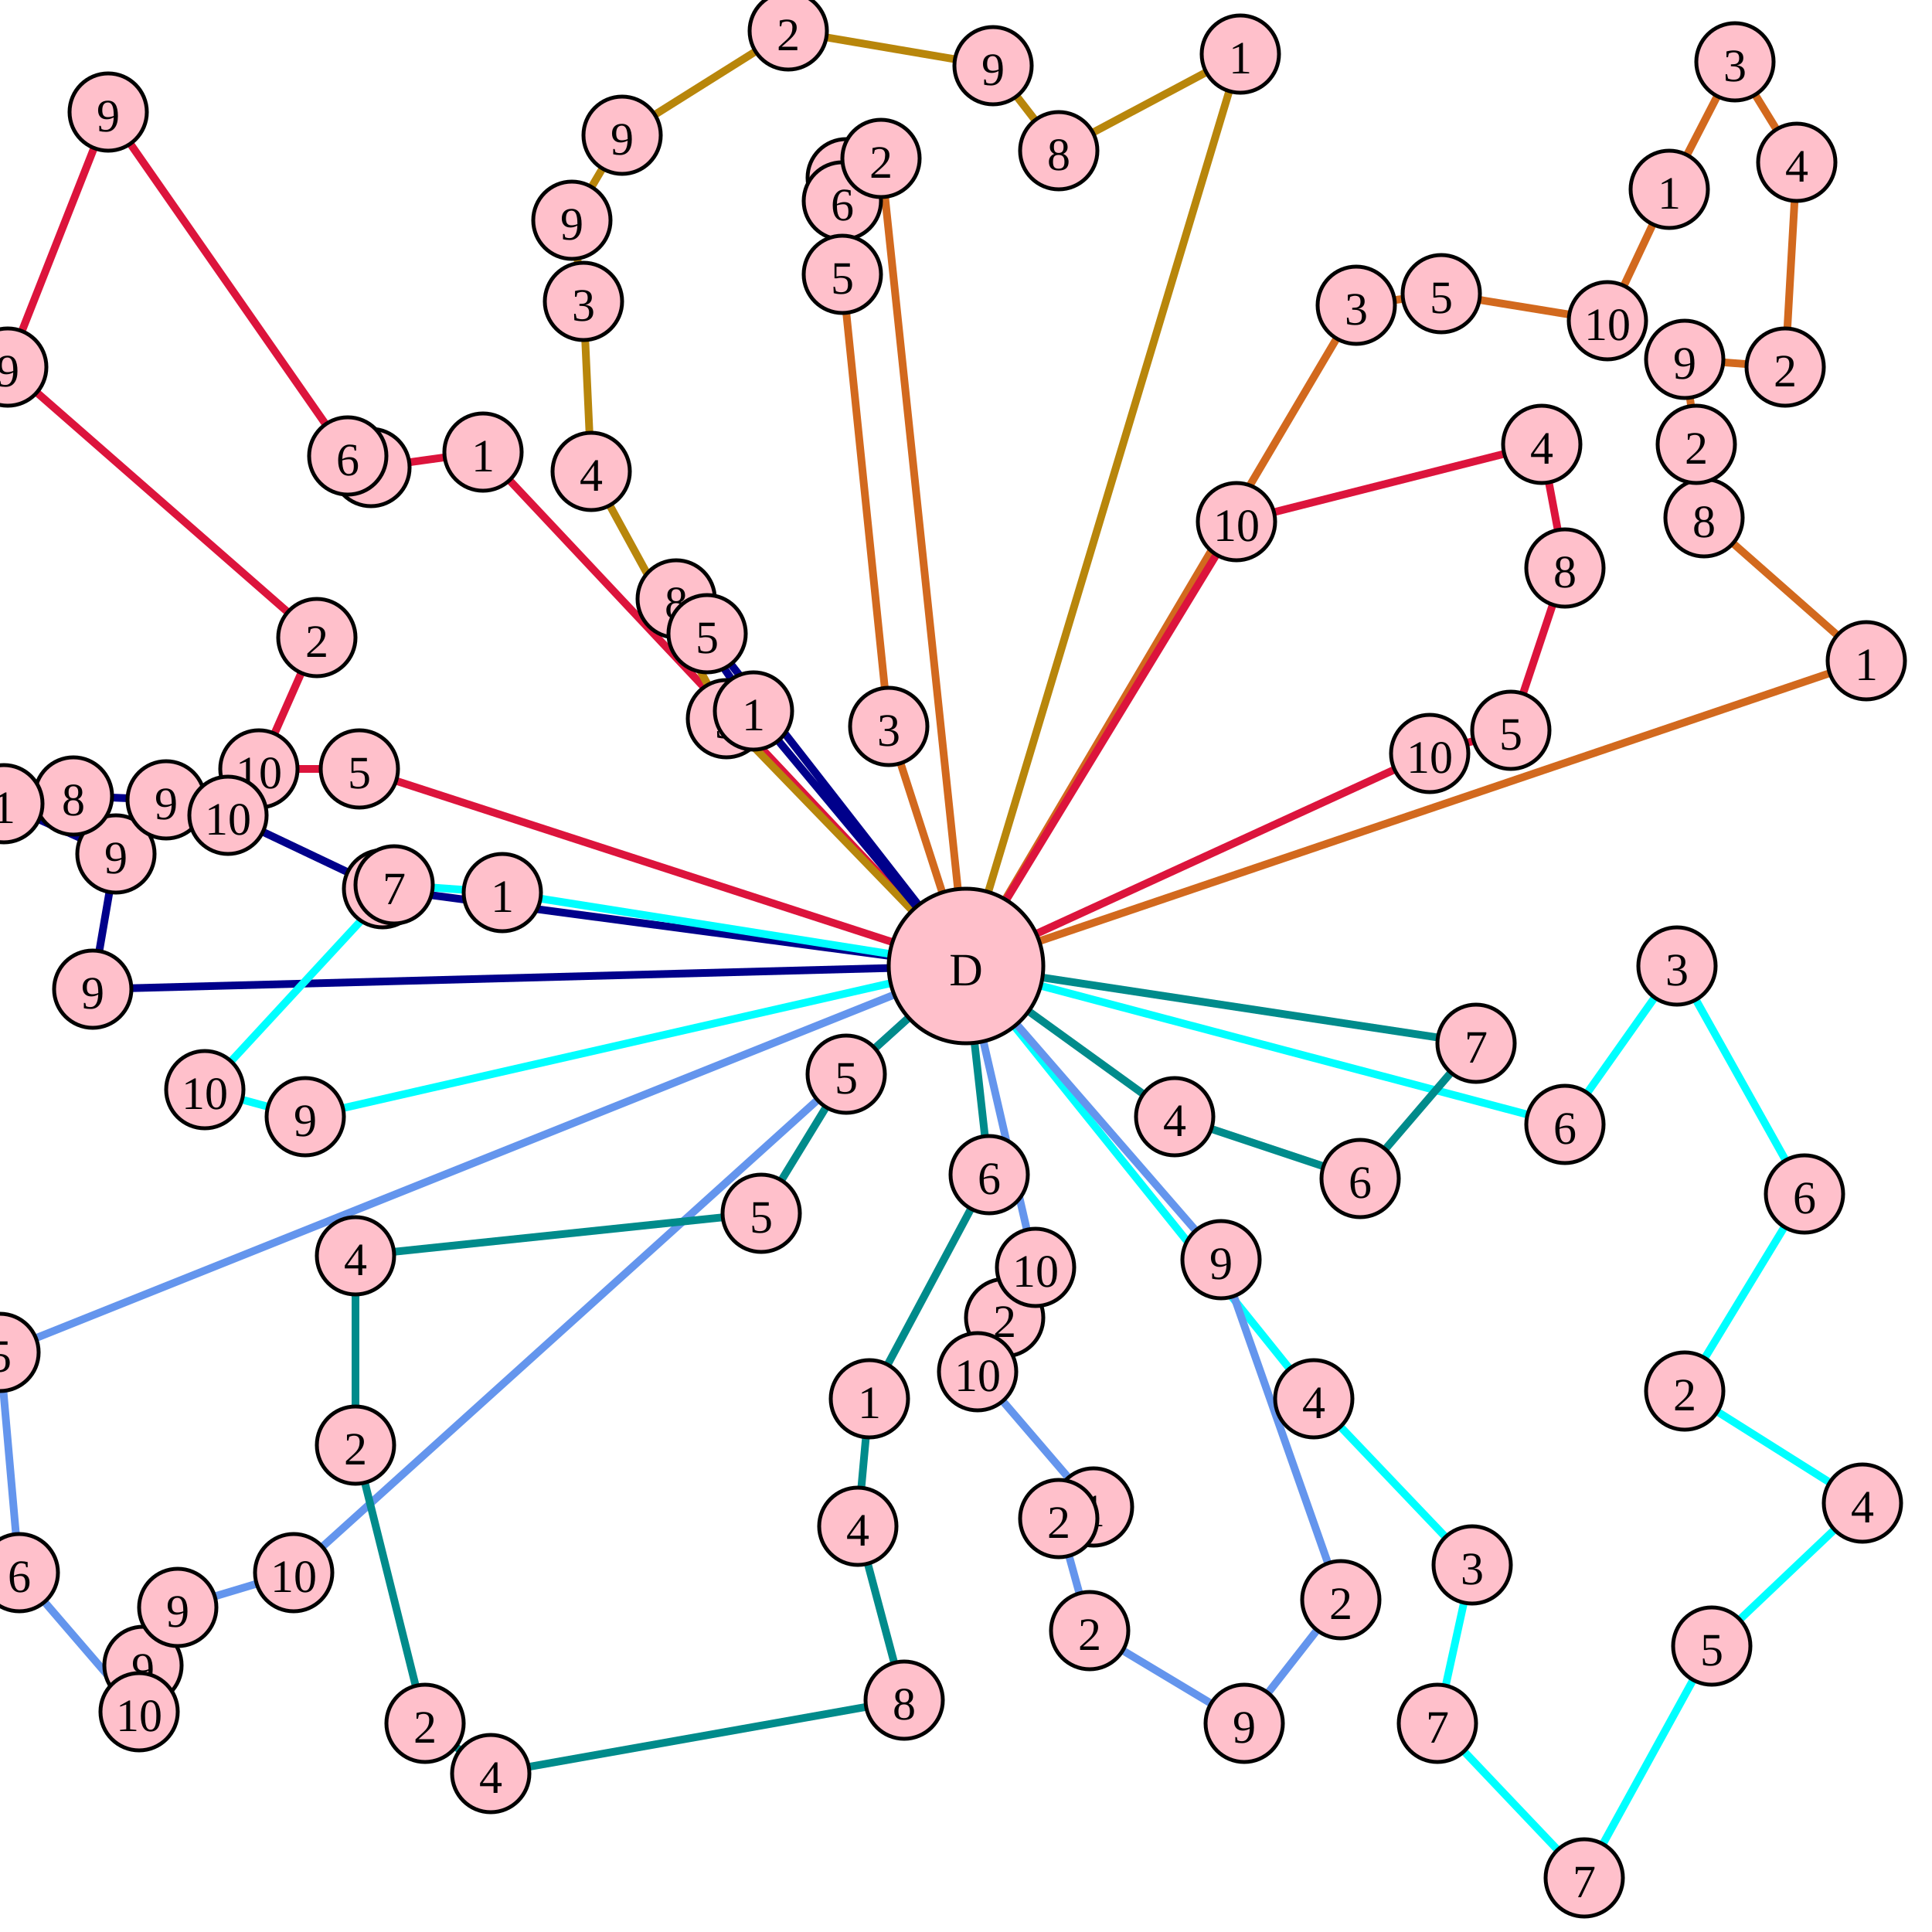
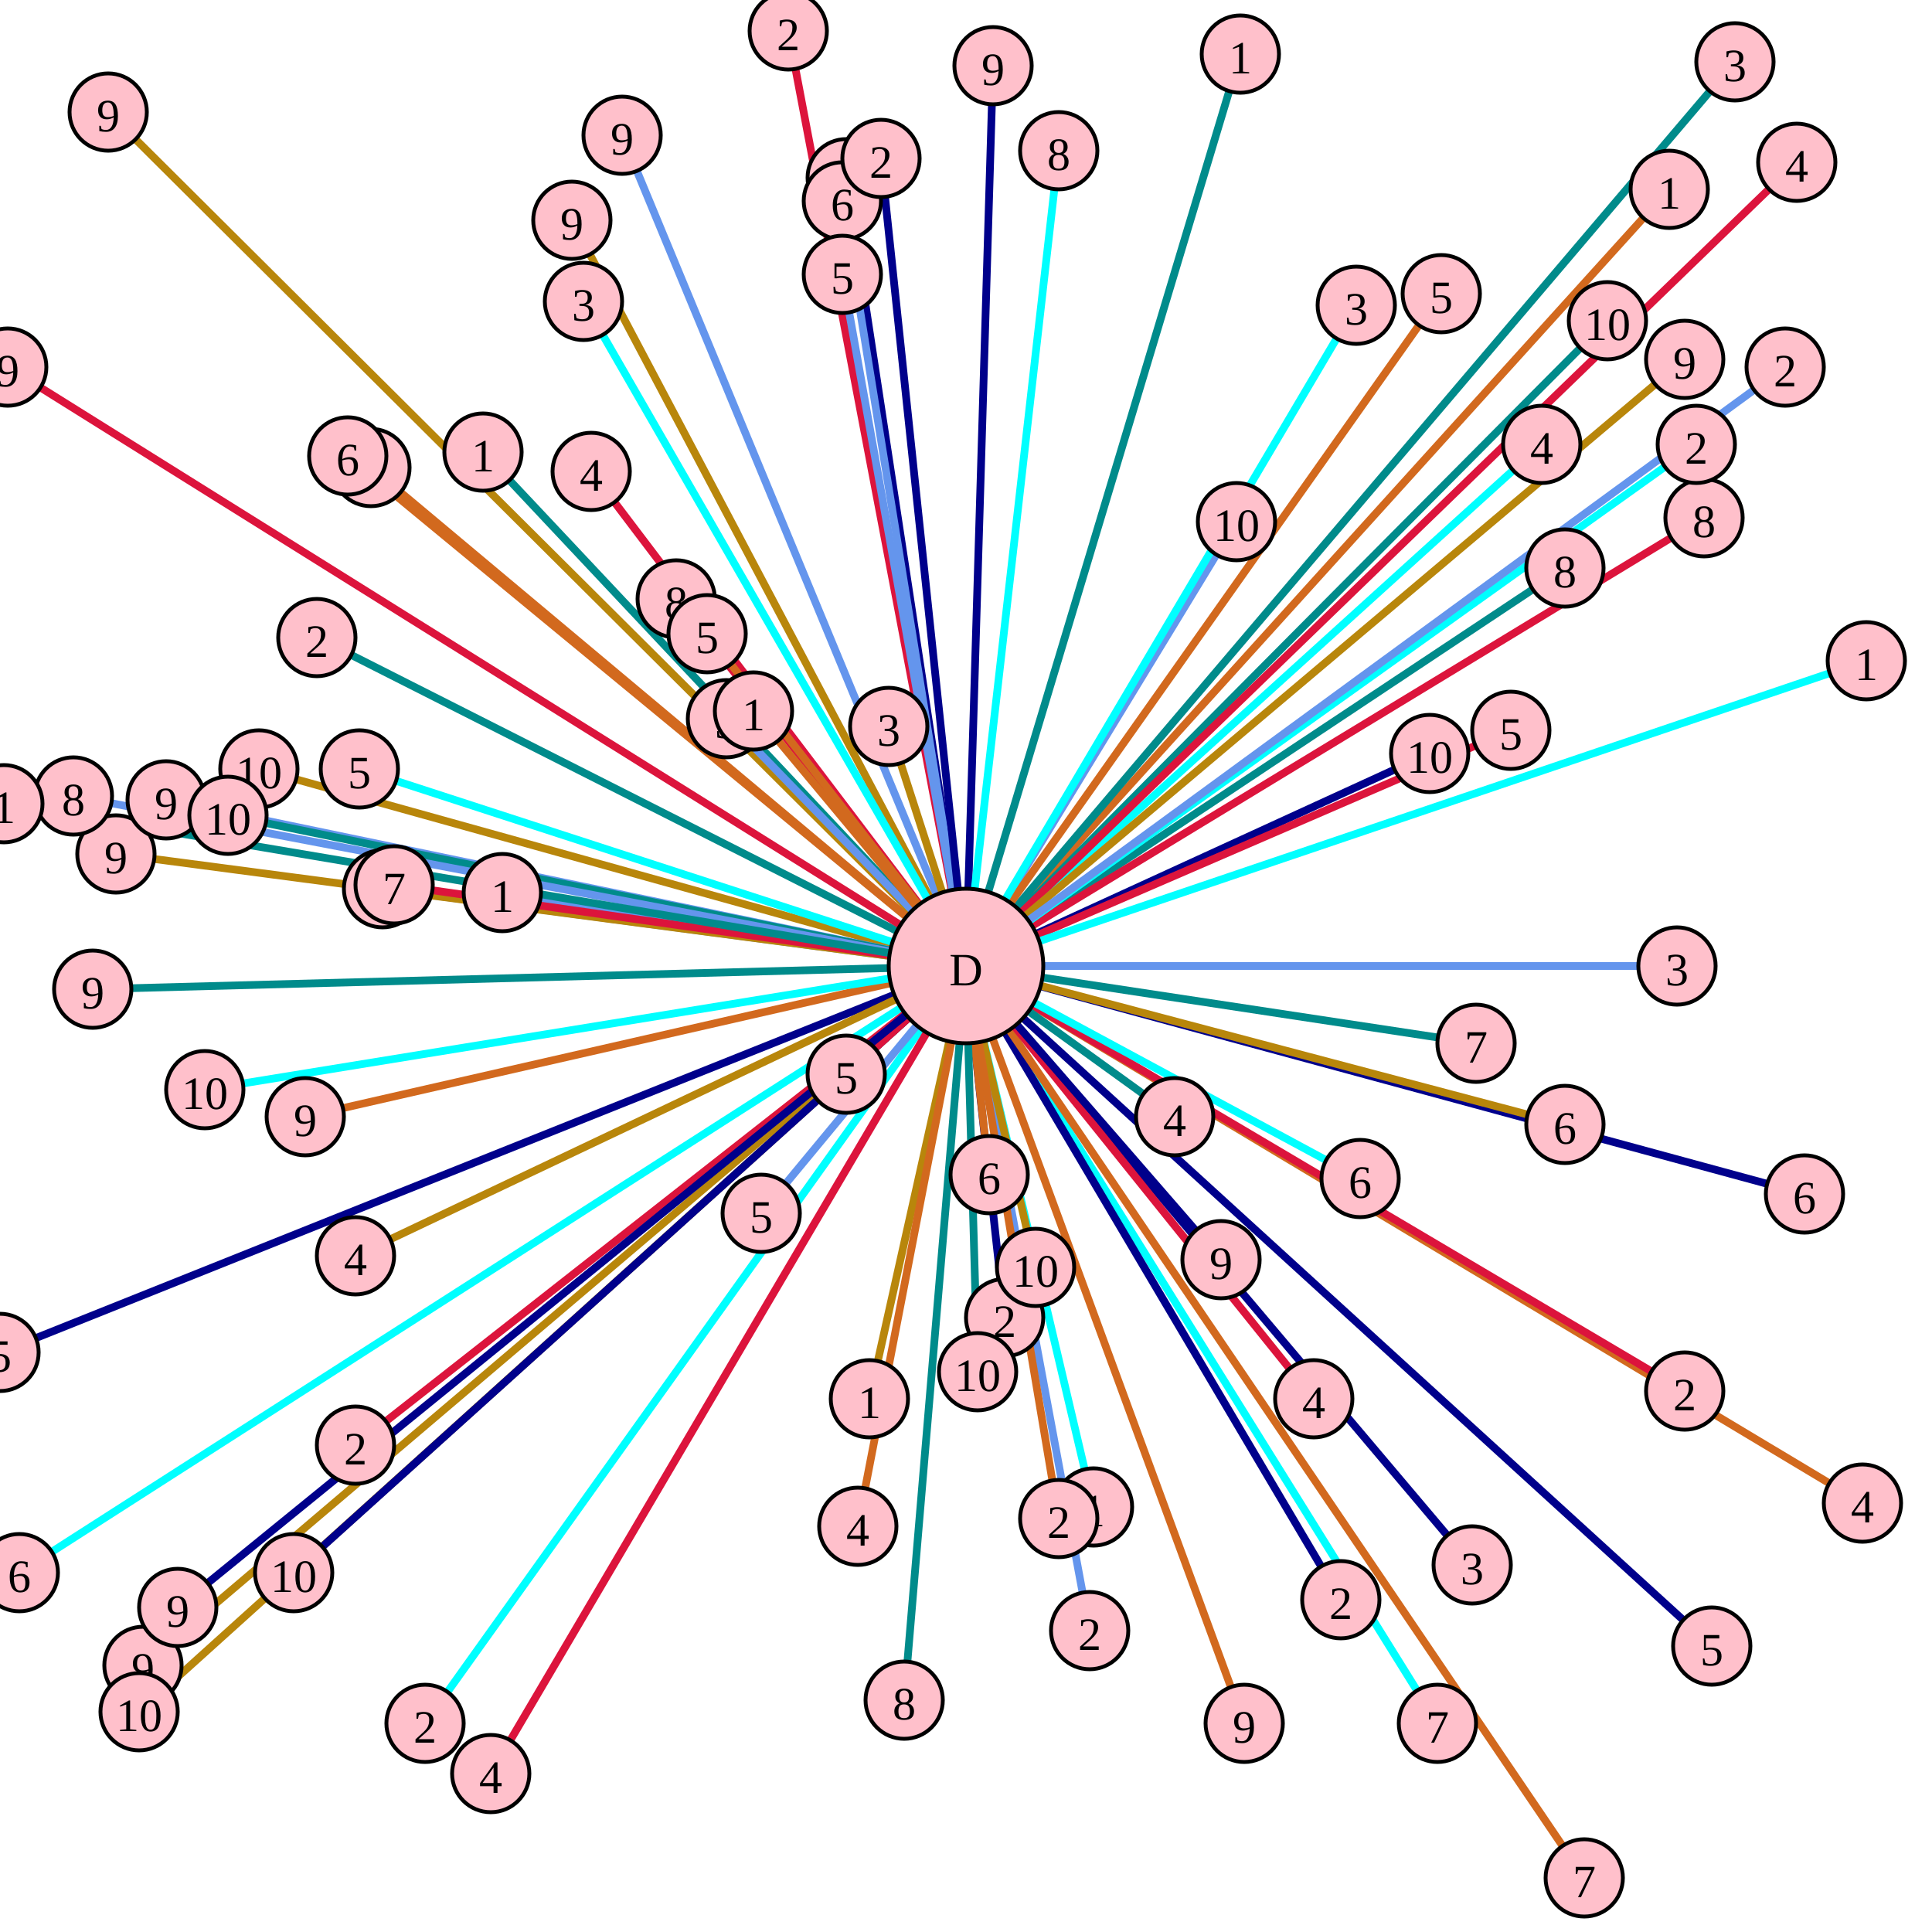
<svg xmlns="http://www.w3.org/2000/svg" width="8cm" height="8cm" viewBox="0 0 500 500" version="1.1">
-   <path d="M250.0 250.0 L351.0 79.0L373.0 76.0L416.0 83.0L432.0 49.0L449.0 16.0L465.0 42.0L462.0 95.0L436.0 93.0L439.0 115.0L441.0 134.0L483.0 171.0z" stroke="chocolate" fill="none" stroke-width="2" />
-   <path d="M250.0 250.0 L76.0 407.0L46.0 416.0L37.0 431.0L36.0 443.0L5.0 407.0L0.0 350.0z" stroke="cornflowerblue" fill="none" stroke-width="2" />
-   <path d="M250.0 250.0 L93.0 199.0L67.0 199.0L82.0 165.0L2.0 95.0L28.0 29.0L90.0 118.0L96.0 121.0L125.0 117.0z" stroke="crimson" fill="none" stroke-width="2" />
-   <path d="M250.0 250.0 L340.0 362.0L381.0 405.0L372.0 446.0L410.0 486.0L443.0 426.0L482.0 389.0L436.0 360.0L467.0 309.0L434.0 250.0L405.0 291.0z" stroke="cyan" fill="none" stroke-width="2" />
-   <path d="M250.0 250.0 L99.0 230.0L59.0 211.0L43.0 207.0L19.0 206.0L1.0 208.0L30.0 221.0L24.0 256.0z" stroke="darkblue" fill="none" stroke-width="2" />
-   <path d="M250.0 250.0 L219.0 278.0L197.0 314.0L92.0 325.0L92.0 374.0L110.0 446.0L127.0 459.0L234.0 440.0L222.0 395.0L225.0 362.0L256.0 304.0z" stroke="darkcyan" fill="none" stroke-width="2" />
-   <path d="M250.0 250.0 L188.0 186.0L153.0 122.0L151.0 78.0L148.0 57.0L161.0 35.0L204.0 8.0L257.0 17.0L274.0 39.0L321.0 14.0z" stroke="darkgoldenrod" fill="none" stroke-width="2" />
-   <path d="M250.0 250.0 L230.0 188.0L218.0 71.0L218.0 52.0L219.0 46.0L228.0 41.0z" stroke="chocolate" fill="none" stroke-width="2" />
-   <path d="M250.0 250.0 L316.0 326.0L347.0 414.0L322.0 446.0L282.0 422.0L274.0 393.0L283.0 390.0L253.0 355.0L260.0 341.0L268.0 328.0z" stroke="cornflowerblue" fill="none" stroke-width="2" />
-   <path d="M250.0 250.0 L320.0 135.0L399.0 115.0L405.0 147.0L391.0 189.0L370.0 195.0z" stroke="crimson" fill="none" stroke-width="2" />
-   <path d="M250.0 250.0 L79.0 289.0L53.0 282.0L102.0 229.0L130.0 231.0z" stroke="cyan" fill="none" stroke-width="2" />
-   <path d="M250.0 250.0 L195.0 184.0L175.0 155.0L183.0 164.0z" stroke="darkblue" fill="none" stroke-width="2" />
-   <path d="M250.0 250.0 L382.0 270.0L352.0 305.0L304.0 289.0z" stroke="darkcyan" fill="none" stroke-width="2" />
+   <path d="M250.0 250.0 L79.0 289.0z" stroke="chocolate" fill="none" stroke-width="2" />
+   <path d="M250.0 250.0 L99.0 230.0z" stroke="cornflowerblue" fill="none" stroke-width="2" />
+   <path d="M250.0 250.0 L153.0 122.0z" stroke="crimson" fill="none" stroke-width="2" />
+   <path d="M250.0 250.0 L399.0 115.0z" stroke="cyan" fill="none" stroke-width="2" />
+   <path d="M250.0 250.0 L370.0 195.0z" stroke="darkblue" fill="none" stroke-width="2" />
+   <path d="M250.0 250.0 L125.0 117.0z" stroke="darkcyan" fill="none" stroke-width="2" />
+   <path d="M250.0 250.0 L225.0 362.0z" stroke="darkgoldenrod" fill="none" stroke-width="2" />
+   <path d="M250.0 250.0 L96.0 121.0z" stroke="chocolate" fill="none" stroke-width="2" />
+   <path d="M250.0 250.0 L320.0 135.0z" stroke="cornflowerblue" fill="none" stroke-width="2" />
+   <path d="M250.0 250.0 L391.0 189.0z" stroke="crimson" fill="none" stroke-width="2" />
+   <path d="M250.0 250.0 L283.0 390.0z" stroke="cyan" fill="none" stroke-width="2" />
+   <path d="M250.0 250.0 L443.0 426.0z" stroke="darkblue" fill="none" stroke-width="2" />
+   <path d="M250.0 250.0 L405.0 147.0z" stroke="darkcyan" fill="none" stroke-width="2" />
+   <path d="M250.0 250.0 L37.0 431.0z" stroke="darkgoldenrod" fill="none" stroke-width="2" />
+   <path d="M250.0 250.0 L432.0 49.0z" stroke="chocolate" fill="none" stroke-width="2" />
+   <path d="M250.0 250.0 L161.0 35.0z" stroke="cornflowerblue" fill="none" stroke-width="2" />
+   <path d="M250.0 250.0 L441.0 134.0z" stroke="crimson" fill="none" stroke-width="2" />
+   <path d="M250.0 250.0 L5.0 407.0z" stroke="cyan" fill="none" stroke-width="2" />
+   <path d="M250.0 250.0 L257.0 17.0z" stroke="darkblue" fill="none" stroke-width="2" />
+   <path d="M250.0 250.0 L82.0 165.0z" stroke="darkcyan" fill="none" stroke-width="2" />
+   <path d="M250.0 250.0 L67.0 199.0z" stroke="darkgoldenrod" fill="none" stroke-width="2" />
+   <path d="M250.0 250.0 L482.0 389.0z" stroke="chocolate" fill="none" stroke-width="2" />
+   <path d="M250.0 250.0 L130.0 231.0z" stroke="cornflowerblue" fill="none" stroke-width="2" />
+   <path d="M250.0 250.0 L204.0 8.0z" stroke="crimson" fill="none" stroke-width="2" />
+   <path d="M250.0 250.0 L110.0 446.0z" stroke="cyan" fill="none" stroke-width="2" />
+   <path d="M250.0 250.0 L219.0 46.0z" stroke="darkblue" fill="none" stroke-width="2" />
+   <path d="M250.0 250.0 L449.0 16.0z" stroke="darkcyan" fill="none" stroke-width="2" />
+   <path d="M250.0 250.0 L30.0 221.0z" stroke="darkgoldenrod" fill="none" stroke-width="2" />
+   <path d="M250.0 250.0 L222.0 395.0z" stroke="chocolate" fill="none" stroke-width="2" />
+   <path d="M250.0 250.0 L43.0 207.0z" stroke="cornflowerblue" fill="none" stroke-width="2" />
+   <path d="M250.0 250.0 L2.0 95.0z" stroke="crimson" fill="none" stroke-width="2" />
+   <path d="M250.0 250.0 L372.0 446.0z" stroke="cyan" fill="none" stroke-width="2" />
+   <path d="M250.0 250.0 L347.0 414.0z" stroke="darkblue" fill="none" stroke-width="2" />
+   <path d="M250.0 250.0 L59.0 211.0z" stroke="darkcyan" fill="none" stroke-width="2" />
+   <path d="M250.0 250.0 L36.0 443.0z" stroke="darkgoldenrod" fill="none" stroke-width="2" />
+   <path d="M250.0 250.0 L373.0 76.0z" stroke="chocolate" fill="none" stroke-width="2" />
+   <path d="M250.0 250.0 L218.0 52.0z" stroke="cornflowerblue" fill="none" stroke-width="2" />
+   <path d="M250.0 250.0 L102.0 229.0z" stroke="crimson" fill="none" stroke-width="2" />
+   <path d="M250.0 250.0 L483.0 171.0z" stroke="cyan" fill="none" stroke-width="2" />
+   <path d="M250.0 250.0 L260.0 341.0z" stroke="darkblue" fill="none" stroke-width="2" />
+   <path d="M250.0 250.0 L382.0 270.0z" stroke="darkcyan" fill="none" stroke-width="2" />
+   <path d="M250.0 250.0 L28.0 29.0z" stroke="darkgoldenrod" fill="none" stroke-width="2" />
+   <path d="M250.0 250.0 L256.0 304.0z" stroke="chocolate" fill="none" stroke-width="2" />
+   <path d="M250.0 250.0 L197.0 314.0z" stroke="cornflowerblue" fill="none" stroke-width="2" />
+   <path d="M250.0 250.0 L436.0 360.0z" stroke="crimson" fill="none" stroke-width="2" />
+   <path d="M250.0 250.0 L351.0 79.0z" stroke="cyan" fill="none" stroke-width="2" />
+   <path d="M250.0 250.0 L0.0 350.0z" stroke="darkblue" fill="none" stroke-width="2" />
+   <path d="M250.0 250.0 L253.0 355.0z" stroke="darkcyan" fill="none" stroke-width="2" />
+   <path d="M250.0 250.0 L92.0 325.0z" stroke="darkgoldenrod" fill="none" stroke-width="2" />
+   <path d="M250.0 250.0 L90.0 118.0z" stroke="chocolate" fill="none" stroke-width="2" />
+   <path d="M250.0 250.0 L218.0 71.0z" stroke="cornflowerblue" fill="none" stroke-width="2" />
+   <path d="M250.0 250.0 L175.0 155.0z" stroke="crimson" fill="none" stroke-width="2" />
+   <path d="M250.0 250.0 L439.0 115.0z" stroke="cyan" fill="none" stroke-width="2" />
+   <path d="M250.0 250.0 L467.0 309.0z" stroke="darkblue" fill="none" stroke-width="2" />
+   <path d="M250.0 250.0 L304.0 289.0z" stroke="darkcyan" fill="none" stroke-width="2" />
+   <path d="M250.0 250.0 L148.0 57.0z" stroke="darkgoldenrod" fill="none" stroke-width="2" />
+   <path d="M250.0 250.0 L322.0 446.0z" stroke="chocolate" fill="none" stroke-width="2" />
+   <path d="M250.0 250.0 L282.0 422.0z" stroke="cornflowerblue" fill="none" stroke-width="2" />
+   <path d="M250.0 250.0 L92.0 374.0z" stroke="crimson" fill="none" stroke-width="2" />
+   <path d="M250.0 250.0 L274.0 39.0z" stroke="cyan" fill="none" stroke-width="2" />
+   <path d="M250.0 250.0 L76.0 407.0z" stroke="darkblue" fill="none" stroke-width="2" />
+   <path d="M250.0 250.0 L416.0 83.0z" stroke="darkcyan" fill="none" stroke-width="2" />
+   <path d="M250.0 250.0 L268.0 328.0z" stroke="darkgoldenrod" fill="none" stroke-width="2" />
+   <path d="M250.0 250.0 L274.0 393.0z" stroke="chocolate" fill="none" stroke-width="2" />
+   <path d="M250.0 250.0 L19.0 206.0z" stroke="cornflowerblue" fill="none" stroke-width="2" />
+   <path d="M250.0 250.0 L465.0 42.0z" stroke="crimson" fill="none" stroke-width="2" />
+   <path d="M250.0 250.0 L151.0 78.0z" stroke="cyan" fill="none" stroke-width="2" />
+   <path d="M250.0 250.0 L381.0 405.0z" stroke="darkblue" fill="none" stroke-width="2" />
+   <path d="M250.0 250.0 L24.0 256.0z" stroke="darkcyan" fill="none" stroke-width="2" />
+   <path d="M250.0 250.0 L436.0 93.0z" stroke="darkgoldenrod" fill="none" stroke-width="2" />
+   <path d="M250.0 250.0 L183.0 164.0z" stroke="chocolate" fill="none" stroke-width="2" />
+   <path d="M250.0 250.0 L462.0 95.0z" stroke="cornflowerblue" fill="none" stroke-width="2" />
+   <path d="M250.0 250.0 L219.0 278.0z" stroke="crimson" fill="none" stroke-width="2" />
+   <path d="M250.0 250.0 L352.0 305.0z" stroke="cyan" fill="none" stroke-width="2" />
+   <path d="M250.0 250.0 L228.0 41.0z" stroke="darkblue" fill="none" stroke-width="2" />
+   <path d="M250.0 250.0 L234.0 440.0z" stroke="darkcyan" fill="none" stroke-width="2" />
+   <path d="M250.0 250.0 L405.0 291.0z" stroke="darkgoldenrod" fill="none" stroke-width="2" />
+   <path d="M250.0 250.0 L410.0 486.0z" stroke="chocolate" fill="none" stroke-width="2" />
+   <path d="M250.0 250.0 L188.0 186.0z" stroke="cornflowerblue" fill="none" stroke-width="2" />
+   <path d="M250.0 250.0 L340.0 362.0z" stroke="crimson" fill="none" stroke-width="2" />
+   <path d="M250.0 250.0 L93.0 199.0z" stroke="cyan" fill="none" stroke-width="2" />
+   <path d="M250.0 250.0 L46.0 416.0z" stroke="darkblue" fill="none" stroke-width="2" />
+   <path d="M250.0 250.0 L321.0 14.0z" stroke="darkcyan" fill="none" stroke-width="2" />
+   <path d="M250.0 250.0 L230.0 188.0z" stroke="darkgoldenrod" fill="none" stroke-width="2" />
+   <path d="M250.0 250.0 L195.0 184.0z" stroke="chocolate" fill="none" stroke-width="2" />
+   <path d="M250.0 250.0 L434.0 250.0z" stroke="cornflowerblue" fill="none" stroke-width="2" />
+   <path d="M250.0 250.0 L127.0 459.0z" stroke="crimson" fill="none" stroke-width="2" />
+   <path d="M250.0 250.0 L53.0 282.0z" stroke="cyan" fill="none" stroke-width="2" />
+   <path d="M250.0 250.0 L316.0 326.0z" stroke="darkblue" fill="none" stroke-width="2" />
+   <path d="M250.0 250.0 L1.0 208.0z" stroke="darkcyan" fill="none" stroke-width="2" />
  <g transform="translate(79,289)">
    <circle cx="0" cy="0" r="10" fill="pink" stroke="black" stroke-width="1" />
    <text text-anchor="middle" y="5">9</text>
  </g>
  <g transform="translate(99,230)">
    <circle cx="0" cy="0" r="10" fill="pink" stroke="black" stroke-width="1" />
    <text text-anchor="middle" y="5">4</text>
  </g>
  <g transform="translate(153,122)">
    <circle cx="0" cy="0" r="10" fill="pink" stroke="black" stroke-width="1" />
    <text text-anchor="middle" y="5">4</text>
  </g>
  <g transform="translate(399,115)">
    <circle cx="0" cy="0" r="10" fill="pink" stroke="black" stroke-width="1" />
    <text text-anchor="middle" y="5">4</text>
  </g>
  <g transform="translate(370,195)">
    <circle cx="0" cy="0" r="10" fill="pink" stroke="black" stroke-width="1" />
    <text text-anchor="middle" y="5">10</text>
  </g>
  <g transform="translate(125,117)">
    <circle cx="0" cy="0" r="10" fill="pink" stroke="black" stroke-width="1" />
    <text text-anchor="middle" y="5">1</text>
  </g>
  <g transform="translate(225,362)">
    <circle cx="0" cy="0" r="10" fill="pink" stroke="black" stroke-width="1" />
    <text text-anchor="middle" y="5">1</text>
  </g>
  <g transform="translate(96,121)">
    <circle cx="0" cy="0" r="10" fill="pink" stroke="black" stroke-width="1" />
    <text text-anchor="middle" y="5">7</text>
  </g>
  <g transform="translate(320,135)">
    <circle cx="0" cy="0" r="10" fill="pink" stroke="black" stroke-width="1" />
    <text text-anchor="middle" y="5">10</text>
  </g>
  <g transform="translate(391,189)">
    <circle cx="0" cy="0" r="10" fill="pink" stroke="black" stroke-width="1" />
    <text text-anchor="middle" y="5">5</text>
  </g>
  <g transform="translate(283,390)">
    <circle cx="0" cy="0" r="10" fill="pink" stroke="black" stroke-width="1" />
    <text text-anchor="middle" y="5">1</text>
  </g>
  <g transform="translate(443,426)">
    <circle cx="0" cy="0" r="10" fill="pink" stroke="black" stroke-width="1" />
    <text text-anchor="middle" y="5">5</text>
  </g>
  <g transform="translate(405,147)">
    <circle cx="0" cy="0" r="10" fill="pink" stroke="black" stroke-width="1" />
    <text text-anchor="middle" y="5">8</text>
  </g>
  <g transform="translate(37,431)">
    <circle cx="0" cy="0" r="10" fill="pink" stroke="black" stroke-width="1" />
    <text text-anchor="middle" y="5">9</text>
  </g>
  <g transform="translate(432,49)">
    <circle cx="0" cy="0" r="10" fill="pink" stroke="black" stroke-width="1" />
    <text text-anchor="middle" y="5">1</text>
  </g>
  <g transform="translate(161,35)">
    <circle cx="0" cy="0" r="10" fill="pink" stroke="black" stroke-width="1" />
    <text text-anchor="middle" y="5">9</text>
  </g>
  <g transform="translate(441,134)">
    <circle cx="0" cy="0" r="10" fill="pink" stroke="black" stroke-width="1" />
    <text text-anchor="middle" y="5">8</text>
  </g>
  <g transform="translate(5,407)">
    <circle cx="0" cy="0" r="10" fill="pink" stroke="black" stroke-width="1" />
    <text text-anchor="middle" y="5">6</text>
  </g>
  <g transform="translate(257,17)">
    <circle cx="0" cy="0" r="10" fill="pink" stroke="black" stroke-width="1" />
    <text text-anchor="middle" y="5">9</text>
  </g>
  <g transform="translate(82,165)">
    <circle cx="0" cy="0" r="10" fill="pink" stroke="black" stroke-width="1" />
    <text text-anchor="middle" y="5">2</text>
  </g>
  <g transform="translate(67,199)">
    <circle cx="0" cy="0" r="10" fill="pink" stroke="black" stroke-width="1" />
    <text text-anchor="middle" y="5">10</text>
  </g>
  <g transform="translate(482,389)">
    <circle cx="0" cy="0" r="10" fill="pink" stroke="black" stroke-width="1" />
    <text text-anchor="middle" y="5">4</text>
  </g>
  <g transform="translate(130,231)">
    <circle cx="0" cy="0" r="10" fill="pink" stroke="black" stroke-width="1" />
    <text text-anchor="middle" y="5">1</text>
  </g>
  <g transform="translate(204,8)">
    <circle cx="0" cy="0" r="10" fill="pink" stroke="black" stroke-width="1" />
    <text text-anchor="middle" y="5">2</text>
  </g>
  <g transform="translate(110,446)">
    <circle cx="0" cy="0" r="10" fill="pink" stroke="black" stroke-width="1" />
    <text text-anchor="middle" y="5">2</text>
  </g>
  <g transform="translate(219,46)">
    <circle cx="0" cy="0" r="10" fill="pink" stroke="black" stroke-width="1" />
    <text text-anchor="middle" y="5">2</text>
  </g>
  <g transform="translate(449,16)">
    <circle cx="0" cy="0" r="10" fill="pink" stroke="black" stroke-width="1" />
    <text text-anchor="middle" y="5">3</text>
  </g>
  <g transform="translate(30,221)">
    <circle cx="0" cy="0" r="10" fill="pink" stroke="black" stroke-width="1" />
    <text text-anchor="middle" y="5">9</text>
  </g>
  <g transform="translate(222,395)">
    <circle cx="0" cy="0" r="10" fill="pink" stroke="black" stroke-width="1" />
    <text text-anchor="middle" y="5">4</text>
  </g>
  <g transform="translate(43,207)">
    <circle cx="0" cy="0" r="10" fill="pink" stroke="black" stroke-width="1" />
    <text text-anchor="middle" y="5">9</text>
  </g>
  <g transform="translate(2,95)">
    <circle cx="0" cy="0" r="10" fill="pink" stroke="black" stroke-width="1" />
    <text text-anchor="middle" y="5">9</text>
  </g>
  <g transform="translate(372,446)">
    <circle cx="0" cy="0" r="10" fill="pink" stroke="black" stroke-width="1" />
    <text text-anchor="middle" y="5">7</text>
  </g>
  <g transform="translate(347,414)">
    <circle cx="0" cy="0" r="10" fill="pink" stroke="black" stroke-width="1" />
    <text text-anchor="middle" y="5">2</text>
  </g>
  <g transform="translate(59,211)">
    <circle cx="0" cy="0" r="10" fill="pink" stroke="black" stroke-width="1" />
    <text text-anchor="middle" y="5">10</text>
  </g>
  <g transform="translate(36,443)">
    <circle cx="0" cy="0" r="10" fill="pink" stroke="black" stroke-width="1" />
    <text text-anchor="middle" y="5">10</text>
  </g>
  <g transform="translate(373,76)">
    <circle cx="0" cy="0" r="10" fill="pink" stroke="black" stroke-width="1" />
    <text text-anchor="middle" y="5">5</text>
  </g>
  <g transform="translate(218,52)">
    <circle cx="0" cy="0" r="10" fill="pink" stroke="black" stroke-width="1" />
    <text text-anchor="middle" y="5">6</text>
  </g>
  <g transform="translate(102,229)">
    <circle cx="0" cy="0" r="10" fill="pink" stroke="black" stroke-width="1" />
    <text text-anchor="middle" y="5">7</text>
  </g>
  <g transform="translate(483,171)">
    <circle cx="0" cy="0" r="10" fill="pink" stroke="black" stroke-width="1" />
    <text text-anchor="middle" y="5">1</text>
  </g>
  <g transform="translate(260,341)">
    <circle cx="0" cy="0" r="10" fill="pink" stroke="black" stroke-width="1" />
    <text text-anchor="middle" y="5">2</text>
  </g>
  <g transform="translate(382,270)">
    <circle cx="0" cy="0" r="10" fill="pink" stroke="black" stroke-width="1" />
    <text text-anchor="middle" y="5">7</text>
  </g>
  <g transform="translate(28,29)">
    <circle cx="0" cy="0" r="10" fill="pink" stroke="black" stroke-width="1" />
    <text text-anchor="middle" y="5">9</text>
  </g>
  <g transform="translate(256,304)">
    <circle cx="0" cy="0" r="10" fill="pink" stroke="black" stroke-width="1" />
    <text text-anchor="middle" y="5">6</text>
  </g>
  <g transform="translate(197,314)">
    <circle cx="0" cy="0" r="10" fill="pink" stroke="black" stroke-width="1" />
    <text text-anchor="middle" y="5">5</text>
  </g>
  <g transform="translate(436,360)">
    <circle cx="0" cy="0" r="10" fill="pink" stroke="black" stroke-width="1" />
    <text text-anchor="middle" y="5">2</text>
  </g>
  <g transform="translate(351,79)">
    <circle cx="0" cy="0" r="10" fill="pink" stroke="black" stroke-width="1" />
    <text text-anchor="middle" y="5">3</text>
  </g>
  <g transform="translate(0,350)">
    <circle cx="0" cy="0" r="10" fill="pink" stroke="black" stroke-width="1" />
    <text text-anchor="middle" y="5">5</text>
  </g>
  <g transform="translate(253,355)">
    <circle cx="0" cy="0" r="10" fill="pink" stroke="black" stroke-width="1" />
    <text text-anchor="middle" y="5">10</text>
  </g>
  <g transform="translate(92,325)">
    <circle cx="0" cy="0" r="10" fill="pink" stroke="black" stroke-width="1" />
    <text text-anchor="middle" y="5">4</text>
  </g>
  <g transform="translate(90,118)">
    <circle cx="0" cy="0" r="10" fill="pink" stroke="black" stroke-width="1" />
    <text text-anchor="middle" y="5">6</text>
  </g>
  <g transform="translate(218,71)">
    <circle cx="0" cy="0" r="10" fill="pink" stroke="black" stroke-width="1" />
    <text text-anchor="middle" y="5">5</text>
  </g>
  <g transform="translate(175,155)">
    <circle cx="0" cy="0" r="10" fill="pink" stroke="black" stroke-width="1" />
    <text text-anchor="middle" y="5">8</text>
  </g>
  <g transform="translate(439,115)">
    <circle cx="0" cy="0" r="10" fill="pink" stroke="black" stroke-width="1" />
    <text text-anchor="middle" y="5">2</text>
  </g>
  <g transform="translate(467,309)">
    <circle cx="0" cy="0" r="10" fill="pink" stroke="black" stroke-width="1" />
    <text text-anchor="middle" y="5">6</text>
  </g>
  <g transform="translate(304,289)">
    <circle cx="0" cy="0" r="10" fill="pink" stroke="black" stroke-width="1" />
    <text text-anchor="middle" y="5">4</text>
  </g>
  <g transform="translate(148,57)">
    <circle cx="0" cy="0" r="10" fill="pink" stroke="black" stroke-width="1" />
    <text text-anchor="middle" y="5">9</text>
  </g>
  <g transform="translate(322,446)">
    <circle cx="0" cy="0" r="10" fill="pink" stroke="black" stroke-width="1" />
    <text text-anchor="middle" y="5">9</text>
  </g>
  <g transform="translate(282,422)">
    <circle cx="0" cy="0" r="10" fill="pink" stroke="black" stroke-width="1" />
    <text text-anchor="middle" y="5">2</text>
  </g>
  <g transform="translate(92,374)">
    <circle cx="0" cy="0" r="10" fill="pink" stroke="black" stroke-width="1" />
    <text text-anchor="middle" y="5">2</text>
  </g>
  <g transform="translate(274,39)">
    <circle cx="0" cy="0" r="10" fill="pink" stroke="black" stroke-width="1" />
    <text text-anchor="middle" y="5">8</text>
  </g>
  <g transform="translate(76,407)">
    <circle cx="0" cy="0" r="10" fill="pink" stroke="black" stroke-width="1" />
    <text text-anchor="middle" y="5">10</text>
  </g>
  <g transform="translate(416,83)">
    <circle cx="0" cy="0" r="10" fill="pink" stroke="black" stroke-width="1" />
    <text text-anchor="middle" y="5">10</text>
  </g>
  <g transform="translate(268,328)">
    <circle cx="0" cy="0" r="10" fill="pink" stroke="black" stroke-width="1" />
    <text text-anchor="middle" y="5">10</text>
  </g>
  <g transform="translate(274,393)">
    <circle cx="0" cy="0" r="10" fill="pink" stroke="black" stroke-width="1" />
    <text text-anchor="middle" y="5">2</text>
  </g>
  <g transform="translate(19,206)">
    <circle cx="0" cy="0" r="10" fill="pink" stroke="black" stroke-width="1" />
    <text text-anchor="middle" y="5">8</text>
  </g>
  <g transform="translate(465,42)">
    <circle cx="0" cy="0" r="10" fill="pink" stroke="black" stroke-width="1" />
    <text text-anchor="middle" y="5">4</text>
  </g>
  <g transform="translate(151,78)">
    <circle cx="0" cy="0" r="10" fill="pink" stroke="black" stroke-width="1" />
    <text text-anchor="middle" y="5">3</text>
  </g>
  <g transform="translate(381,405)">
    <circle cx="0" cy="0" r="10" fill="pink" stroke="black" stroke-width="1" />
    <text text-anchor="middle" y="5">3</text>
  </g>
  <g transform="translate(24,256)">
    <circle cx="0" cy="0" r="10" fill="pink" stroke="black" stroke-width="1" />
    <text text-anchor="middle" y="5">9</text>
  </g>
  <g transform="translate(436,93)">
    <circle cx="0" cy="0" r="10" fill="pink" stroke="black" stroke-width="1" />
    <text text-anchor="middle" y="5">9</text>
  </g>
  <g transform="translate(183,164)">
    <circle cx="0" cy="0" r="10" fill="pink" stroke="black" stroke-width="1" />
    <text text-anchor="middle" y="5">5</text>
  </g>
  <g transform="translate(462,95)">
    <circle cx="0" cy="0" r="10" fill="pink" stroke="black" stroke-width="1" />
    <text text-anchor="middle" y="5">2</text>
  </g>
  <g transform="translate(219,278)">
    <circle cx="0" cy="0" r="10" fill="pink" stroke="black" stroke-width="1" />
    <text text-anchor="middle" y="5">5</text>
  </g>
  <g transform="translate(352,305)">
    <circle cx="0" cy="0" r="10" fill="pink" stroke="black" stroke-width="1" />
    <text text-anchor="middle" y="5">6</text>
  </g>
  <g transform="translate(228,41)">
    <circle cx="0" cy="0" r="10" fill="pink" stroke="black" stroke-width="1" />
    <text text-anchor="middle" y="5">2</text>
  </g>
  <g transform="translate(234,440)">
    <circle cx="0" cy="0" r="10" fill="pink" stroke="black" stroke-width="1" />
    <text text-anchor="middle" y="5">8</text>
  </g>
  <g transform="translate(405,291)">
    <circle cx="0" cy="0" r="10" fill="pink" stroke="black" stroke-width="1" />
    <text text-anchor="middle" y="5">6</text>
  </g>
  <g transform="translate(410,486)">
    <circle cx="0" cy="0" r="10" fill="pink" stroke="black" stroke-width="1" />
    <text text-anchor="middle" y="5">7</text>
  </g>
  <g transform="translate(188,186)">
    <circle cx="0" cy="0" r="10" fill="pink" stroke="black" stroke-width="1" />
    <text text-anchor="middle" y="5">3</text>
  </g>
  <g transform="translate(340,362)">
    <circle cx="0" cy="0" r="10" fill="pink" stroke="black" stroke-width="1" />
    <text text-anchor="middle" y="5">4</text>
  </g>
  <g transform="translate(93,199)">
    <circle cx="0" cy="0" r="10" fill="pink" stroke="black" stroke-width="1" />
    <text text-anchor="middle" y="5">5</text>
  </g>
  <g transform="translate(46,416)">
    <circle cx="0" cy="0" r="10" fill="pink" stroke="black" stroke-width="1" />
    <text text-anchor="middle" y="5">9</text>
  </g>
  <g transform="translate(321,14)">
    <circle cx="0" cy="0" r="10" fill="pink" stroke="black" stroke-width="1" />
    <text text-anchor="middle" y="5">1</text>
  </g>
  <g transform="translate(230,188)">
    <circle cx="0" cy="0" r="10" fill="pink" stroke="black" stroke-width="1" />
    <text text-anchor="middle" y="5">3</text>
  </g>
  <g transform="translate(195,184)">
    <circle cx="0" cy="0" r="10" fill="pink" stroke="black" stroke-width="1" />
    <text text-anchor="middle" y="5">1</text>
  </g>
  <g transform="translate(434,250)">
    <circle cx="0" cy="0" r="10" fill="pink" stroke="black" stroke-width="1" />
    <text text-anchor="middle" y="5">3</text>
  </g>
  <g transform="translate(127,459)">
    <circle cx="0" cy="0" r="10" fill="pink" stroke="black" stroke-width="1" />
    <text text-anchor="middle" y="5">4</text>
  </g>
  <g transform="translate(53,282)">
    <circle cx="0" cy="0" r="10" fill="pink" stroke="black" stroke-width="1" />
    <text text-anchor="middle" y="5">10</text>
  </g>
  <g transform="translate(316,326)">
    <circle cx="0" cy="0" r="10" fill="pink" stroke="black" stroke-width="1" />
    <text text-anchor="middle" y="5">9</text>
  </g>
  <g transform="translate(1,208)">
    <circle cx="0" cy="0" r="10" fill="pink" stroke="black" stroke-width="1" />
    <text text-anchor="middle" y="5">1</text>
  </g>
  <g transform="translate(250,250)">
    <circle cx="0" cy="0" r="20" fill="pink" stroke="black" stroke-width="1" />
    <text text-anchor="middle" y="5">D</text>
  </g>
</svg>
